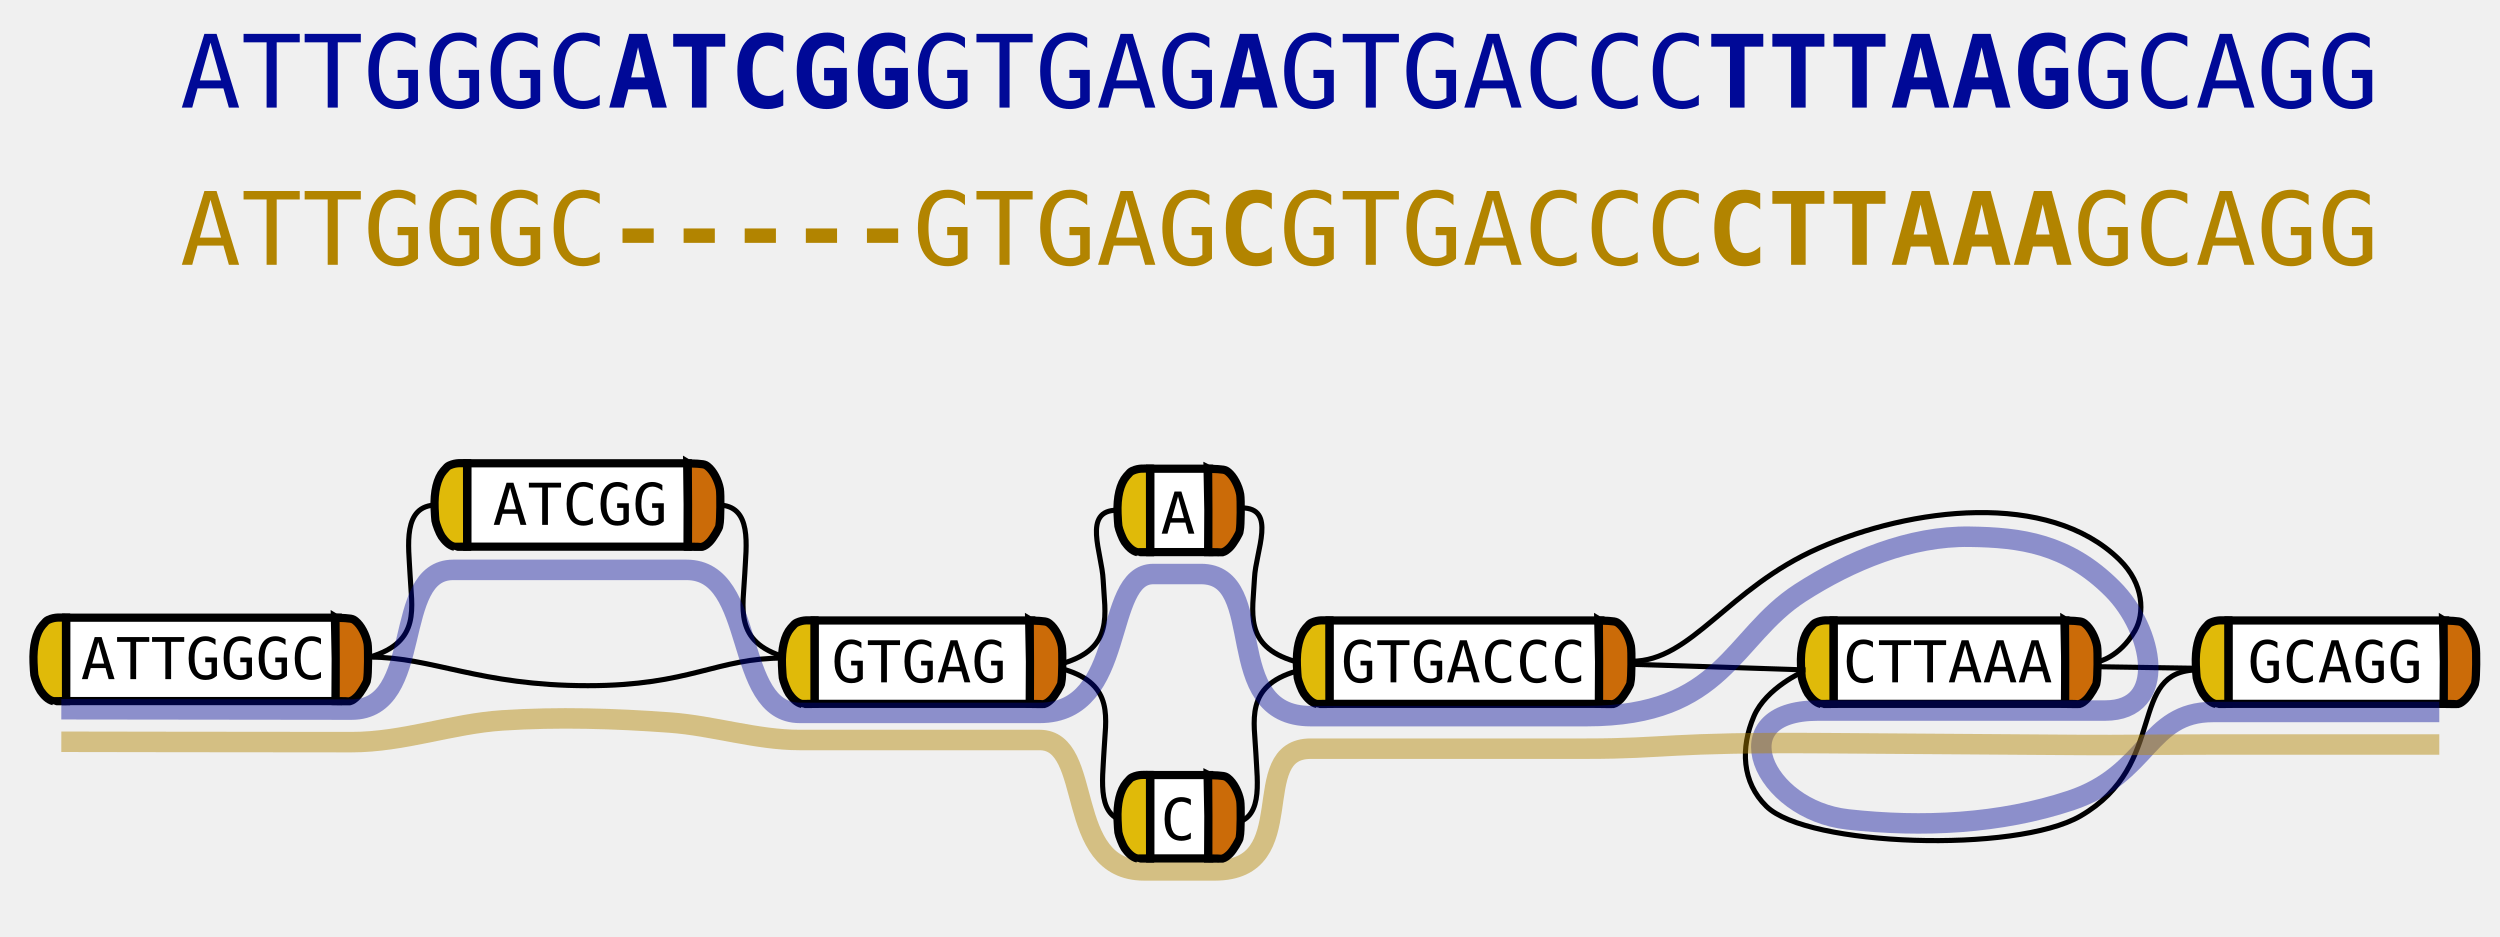
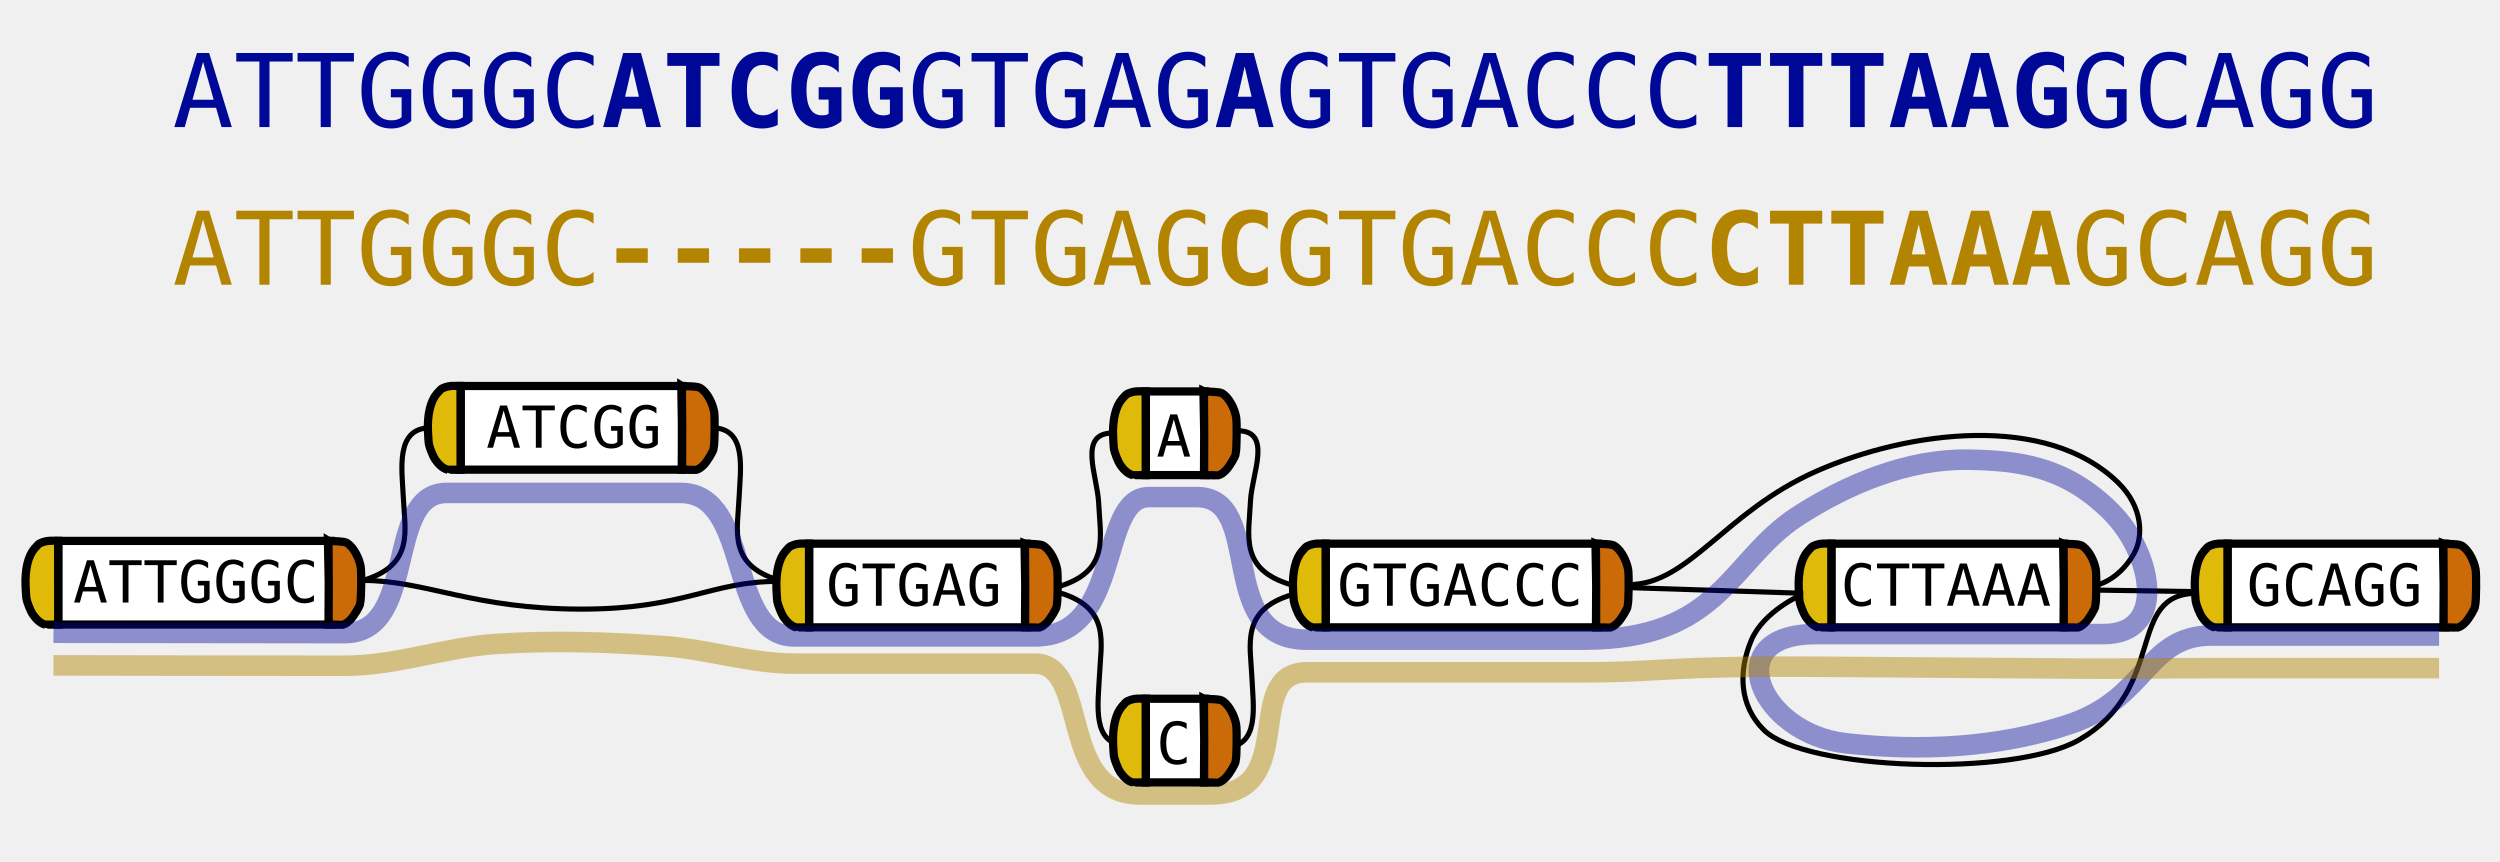
- <svg xmlns="http://www.w3.org/2000/svg" width="244.07mm" height="91.473mm" viewBox="0 0 244.07 91.473" version="1.1" id="svg1">
+ <svg xmlns="http://www.w3.org/2000/svg" width="243.287mm" height="83.806mm" viewBox="0 0 243.287 83.806" version="1.1" id="svg1">
  <defs id="defs1" />
-   <g id="layer1" transform="translate(-17.20213,-71.16942)">
-     <rect style="font-variation-settings:normal;fill:#ffffff;fill-opacity:1;fill-rule:evenodd;stroke:#000000;stroke-width:0.801;stroke-linecap:butt;stroke-linejoin:miter;stroke-miterlimit:4;stroke-dasharray:none;stroke-dashoffset:0;stroke-opacity:1;stop-color:#000000" id="rect1161" width="21.153" height="8.14" x="234.765" y="131.745" ry="0" />
-     <path style="fill:#e0ba09;fill-opacity:1;stroke:#000000;stroke-width:0.801;stroke-dasharray:none;stroke-opacity:1" d="m 233.515,139.897 c -0.511,-0.114 -0.93,-0.563 -1.247,-1.016 -0.206,-0.304 -0.548,-1.172 -0.61,-1.545 -0.02,-0.124 -0.056,-0.662 -0.079,-1.195 -0.07,-1.614 0.245,-2.937 0.871,-3.656 0.312,-0.359 0.392,-0.448 0.572,-0.529 0.672,-0.306 1.202,-0.212 1.724,-0.213 -0.004,0.15 0.007,8.143 0.007,8.143 -0.758,-0.009 -1.218,0.028 -1.237,0.012 z" id="path1163" />
-     <path style="fill:#cb6b08;fill-opacity:1;stroke:#000000;stroke-width:0.801;stroke-dasharray:none;stroke-opacity:1" d="m 255.77,131.748 c 1.597,0.047 1.671,0.095 1.949,0.313 0.53,0.417 1.029,1.346 1.179,2.197 0.086,0.489 0.058,3.115 -0.038,3.46 -0.008,0.029 -0.013,0.078 -0.012,0.109 0.012,0.211 -0.633,1.281 -0.97,1.607 -0.265,0.251 -0.431,0.394 -0.74,0.476 -0.047,0.012 -0.506,-0.019 -1.355,-0.024 0.016,-0.329 0.004,-7.939 -0.015,-8.139 z" id="path1165" />
-     <rect style="font-variation-settings:normal;fill:#ffffff;fill-opacity:1;fill-rule:evenodd;stroke:#000000;stroke-width:0.801;stroke-linecap:butt;stroke-linejoin:miter;stroke-miterlimit:4;stroke-dasharray:none;stroke-dashoffset:0;stroke-opacity:1;stop-color:#000000" id="rect1084" width="22.633" height="8.14" x="196.215" y="131.745" ry="0" />
-     <path style="fill:#e0ba09;fill-opacity:1;stroke:#000000;stroke-width:0.801;stroke-dasharray:none;stroke-opacity:1" d="m 194.965,139.897 c -0.511,-0.114 -0.93,-0.563 -1.247,-1.016 -0.206,-0.304 -0.548,-1.172 -0.61,-1.545 -0.02,-0.124 -0.056,-0.662 -0.079,-1.195 -0.07,-1.614 0.245,-2.937 0.871,-3.656 0.312,-0.359 0.392,-0.448 0.572,-0.529 0.672,-0.306 1.202,-0.212 1.724,-0.213 -0.004,0.15 0.007,8.143 0.007,8.143 -0.758,-0.009 -1.218,0.028 -1.237,0.012 z" id="path1086" />
-     <path style="fill:#cb6b08;fill-opacity:1;stroke:#000000;stroke-width:0.801;stroke-dasharray:none;stroke-opacity:1" d="m 218.807,131.748 c 1.597,0.047 1.671,0.095 1.949,0.313 0.53,0.417 1.029,1.346 1.179,2.197 0.086,0.489 0.058,3.115 -0.038,3.46 -0.008,0.029 -0.013,0.078 -0.012,0.109 0.012,0.211 -0.633,1.281 -0.97,1.607 -0.265,0.251 -0.431,0.394 -0.74,0.476 -0.047,0.012 -0.506,-0.019 -1.355,-0.024 0.016,-0.329 0.004,-7.939 -0.015,-8.139 z" id="path1088" />
-     <rect style="font-variation-settings:normal;fill:#ffffff;fill-opacity:1;fill-rule:evenodd;stroke:#000000;stroke-width:0.801;stroke-linecap:butt;stroke-linejoin:miter;stroke-miterlimit:4;stroke-dasharray:none;stroke-dashoffset:0;stroke-opacity:1;stop-color:#000000" id="rect950" width="26.44" height="8.14" x="147.002" y="131.745" ry="0" />
-     <path style="fill:#e0ba09;fill-opacity:1;stroke:#000000;stroke-width:0.801;stroke-dasharray:none;stroke-opacity:1" d="m 145.752,139.897 c -0.511,-0.114 -0.93,-0.563 -1.247,-1.016 -0.206,-0.304 -0.548,-1.172 -0.61,-1.545 -0.02,-0.124 -0.056,-0.662 -0.079,-1.195 -0.07,-1.614 0.245,-2.937 0.871,-3.656 0.312,-0.359 0.392,-0.448 0.572,-0.529 0.672,-0.306 1.202,-0.212 1.724,-0.213 -0.004,0.15 0.007,8.143 0.007,8.143 -0.758,-0.009 -1.218,0.028 -1.237,0.012 z" id="path952" />
-     <path style="fill:#cb6b08;fill-opacity:1;stroke:#000000;stroke-width:0.801;stroke-dasharray:none;stroke-opacity:1" d="m 173.299,131.748 c 1.597,0.047 1.671,0.095 1.949,0.313 0.53,0.417 1.029,1.346 1.179,2.197 0.086,0.489 0.058,3.115 -0.038,3.46 -0.008,0.029 -0.013,0.078 -0.012,0.109 0.012,0.211 -0.633,1.281 -0.97,1.607 -0.265,0.251 -0.431,0.394 -0.74,0.476 -0.047,0.012 -0.506,-0.019 -1.355,-0.024 0.016,-0.329 0.004,-7.939 -0.015,-8.139 z" id="path954" />
-     <rect style="font-variation-settings:normal;fill:#ffffff;fill-opacity:1;fill-rule:evenodd;stroke:#000000;stroke-width:0.801;stroke-linecap:butt;stroke-linejoin:miter;stroke-miterlimit:4;stroke-dasharray:none;stroke-dashoffset:0;stroke-opacity:1;stop-color:#000000" id="rect699" width="5.756" height="8.14" x="129.494" y="116.929" ry="0" />
-     <path style="fill:#e0ba09;fill-opacity:1;stroke:#000000;stroke-width:0.801;stroke-dasharray:none;stroke-opacity:1" d="m 128.244,125.081 c -0.511,-0.114 -0.93,-0.563 -1.247,-1.016 -0.206,-0.304 -0.548,-1.172 -0.61,-1.545 -0.02,-0.124 -0.056,-0.662 -0.079,-1.195 -0.07,-1.614 0.245,-2.937 0.871,-3.656 0.312,-0.359 0.392,-0.448 0.572,-0.529 0.672,-0.306 1.202,-0.212 1.724,-0.213 -0.004,0.15 0.007,8.143 0.007,8.143 -0.758,-0.009 -1.218,0.028 -1.237,0.012 z" id="path701" />
-     <path style="fill:#cb6b08;fill-opacity:1;stroke:#000000;stroke-width:0.801;stroke-dasharray:none;stroke-opacity:1" d="m 135.153,116.931 c 1.597,0.047 1.671,0.095 1.949,0.313 0.53,0.417 1.029,1.346 1.179,2.197 0.086,0.489 0.058,3.115 -0.038,3.46 -0.008,0.029 -0.013,0.078 -0.012,0.109 0.012,0.211 -0.633,1.281 -0.97,1.607 -0.265,0.251 -0.431,0.394 -0.74,0.476 -0.047,0.012 -0.506,-0.019 -1.355,-0.024 0.016,-0.329 0.004,-7.939 -0.015,-8.139 z" id="path703" />
-     <rect style="font-variation-settings:normal;fill:#ffffff;fill-opacity:1;fill-rule:evenodd;stroke:#000000;stroke-width:0.801;stroke-linecap:butt;stroke-linejoin:miter;stroke-miterlimit:4;stroke-dasharray:none;stroke-dashoffset:0;stroke-opacity:1;stop-color:#000000" id="rect626" width="21.153" height="8.14" x="96.731" y="131.745" ry="0" />
-     <path style="fill:#e0ba09;fill-opacity:1;stroke:#000000;stroke-width:0.801;stroke-dasharray:none;stroke-opacity:1" d="m 95.481,139.897 c -0.511,-0.114 -0.93,-0.563 -1.247,-1.016 -0.206,-0.304 -0.548,-1.172 -0.61,-1.545 -0.02,-0.124 -0.056,-0.662 -0.079,-1.195 -0.07,-1.614 0.245,-2.937 0.871,-3.656 0.312,-0.359 0.392,-0.448 0.572,-0.529 0.672,-0.306 1.202,-0.212 1.724,-0.213 -0.004,0.15 0.007,8.143 0.007,8.143 -0.758,-0.009 -1.218,0.028 -1.237,0.012 z" id="path628" />
-     <path style="fill:#cb6b08;fill-opacity:1;stroke:#000000;stroke-width:0.801;stroke-dasharray:none;stroke-opacity:1" d="m 117.736,131.748 c 1.597,0.047 1.671,0.095 1.949,0.313 0.53,0.417 1.029,1.346 1.179,2.197 0.086,0.489 0.058,3.115 -0.038,3.46 -0.008,0.029 -0.013,0.078 -0.012,0.109 0.012,0.211 -0.633,1.281 -0.97,1.607 -0.265,0.251 -0.431,0.394 -0.74,0.476 -0.047,0.012 -0.506,-0.019 -1.355,-0.024 0.016,-0.329 0.004,-7.939 -0.015,-8.139 z" id="path630" />
-     <rect style="font-variation-settings:normal;fill:#ffffff;fill-opacity:1;fill-rule:evenodd;stroke:#000000;stroke-width:0.801;stroke-linecap:butt;stroke-linejoin:miter;stroke-miterlimit:4;stroke-dasharray:none;stroke-dashoffset:0;stroke-opacity:1;stop-color:#000000" id="rect446" width="21.524" height="8.14" x="62.819" y="116.399" ry="0" />
-     <path style="fill:#e0ba09;fill-opacity:1;stroke:#000000;stroke-width:0.801;stroke-dasharray:none;stroke-opacity:1" d="m 61.569,124.551 c -0.511,-0.114 -0.93,-0.563 -1.247,-1.016 -0.206,-0.304 -0.548,-1.172 -0.61,-1.545 -0.02,-0.124 -0.056,-0.662 -0.079,-1.195 -0.07,-1.614 0.245,-2.937 0.871,-3.656 0.312,-0.359 0.392,-0.448 0.572,-0.529 0.672,-0.306 1.202,-0.212 1.724,-0.213 -0.004,0.15 0.006,8.143 0.006,8.143 -0.758,-0.009 -1.218,0.028 -1.237,0.012 z" id="path448" />
-     <path style="fill:#cb6b08;fill-opacity:1;stroke:#000000;stroke-width:0.801;stroke-dasharray:none;stroke-opacity:1" d="m 84.353,116.402 c 1.597,0.047 1.671,0.095 1.949,0.313 0.53,0.417 1.029,1.346 1.179,2.197 0.086,0.489 0.058,3.115 -0.038,3.46 -0.008,0.029 -0.013,0.078 -0.012,0.109 0.012,0.211 -0.633,1.281 -0.97,1.607 -0.265,0.251 -0.431,0.394 -0.74,0.476 -0.047,0.012 -0.506,-0.019 -1.355,-0.024 0.016,-0.329 0.004,-7.939 -0.015,-8.139 z" id="path450" />
+   <g id="layer1" transform="translate(-17.33934,-86.33935)">
+     <rect style="font-variation-settings:normal;fill:#ffffff;fill-opacity:1;fill-rule:evenodd;stroke:#000000;stroke-width:0.801;stroke-linecap:butt;stroke-linejoin:miter;stroke-miterlimit:4;stroke-dasharray:none;stroke-dashoffset:0;stroke-opacity:1;stop-color:#000000" id="rect1161" width="21.153" height="8.14" x="234.119" y="139.248" ry="0" />
+     <path style="fill:#e0ba09;fill-opacity:1;stroke:#000000;stroke-width:0.801;stroke-dasharray:none;stroke-opacity:1" d="m 232.869,147.401 c -0.511,-0.114 -0.93,-0.563 -1.247,-1.016 -0.206,-0.304 -0.548,-1.172 -0.61,-1.545 -0.02,-0.124 -0.056,-0.662 -0.079,-1.195 -0.07,-1.614 0.245,-2.937 0.871,-3.656 0.312,-0.359 0.392,-0.448 0.572,-0.529 0.672,-0.306 1.202,-0.212 1.724,-0.213 -0.004,0.15 0.007,8.143 0.007,8.143 -0.758,-0.009 -1.218,0.028 -1.237,0.012 z" id="path1163" />
+     <path style="fill:#cb6b08;fill-opacity:1;stroke:#000000;stroke-width:0.801;stroke-dasharray:none;stroke-opacity:1" d="m 255.124,139.251 c 1.597,0.047 1.671,0.095 1.949,0.313 0.53,0.417 1.029,1.346 1.179,2.197 0.086,0.489 0.058,3.115 -0.038,3.46 -0.008,0.029 -0.013,0.078 -0.012,0.109 0.012,0.211 -0.633,1.281 -0.97,1.607 -0.265,0.251 -0.431,0.394 -0.74,0.476 -0.047,0.012 -0.506,-0.019 -1.355,-0.024 0.016,-0.329 0.004,-7.939 -0.015,-8.139 z" id="path1165" />
+     <rect style="font-variation-settings:normal;fill:#ffffff;fill-opacity:1;fill-rule:evenodd;stroke:#000000;stroke-width:0.801;stroke-linecap:butt;stroke-linejoin:miter;stroke-miterlimit:4;stroke-dasharray:none;stroke-dashoffset:0;stroke-opacity:1;stop-color:#000000" id="rect1084" width="22.633" height="8.14" x="195.569" y="139.248" ry="0" />
+     <path style="fill:#e0ba09;fill-opacity:1;stroke:#000000;stroke-width:0.801;stroke-dasharray:none;stroke-opacity:1" d="m 194.319,147.401 c -0.511,-0.114 -0.93,-0.563 -1.247,-1.016 -0.206,-0.304 -0.548,-1.172 -0.61,-1.545 -0.02,-0.124 -0.056,-0.662 -0.079,-1.195 -0.07,-1.614 0.245,-2.937 0.871,-3.656 0.312,-0.359 0.392,-0.448 0.572,-0.529 0.672,-0.306 1.202,-0.212 1.724,-0.213 -0.004,0.15 0.007,8.143 0.007,8.143 -0.758,-0.009 -1.218,0.028 -1.237,0.012 z" id="path1086" />
+     <path style="fill:#cb6b08;fill-opacity:1;stroke:#000000;stroke-width:0.801;stroke-dasharray:none;stroke-opacity:1" d="m 218.161,139.251 c 1.597,0.047 1.671,0.095 1.949,0.313 0.53,0.417 1.029,1.346 1.179,2.197 0.086,0.489 0.058,3.115 -0.038,3.46 -0.008,0.029 -0.013,0.078 -0.012,0.109 0.012,0.211 -0.633,1.281 -0.97,1.607 -0.265,0.251 -0.431,0.394 -0.74,0.476 -0.047,0.012 -0.506,-0.019 -1.355,-0.024 0.016,-0.329 0.004,-7.939 -0.015,-8.139 z" id="path1088" />
+     <rect style="font-variation-settings:normal;fill:#ffffff;fill-opacity:1;fill-rule:evenodd;stroke:#000000;stroke-width:0.801;stroke-linecap:butt;stroke-linejoin:miter;stroke-miterlimit:4;stroke-dasharray:none;stroke-dashoffset:0;stroke-opacity:1;stop-color:#000000" id="rect950" width="26.44" height="8.14" x="146.356" y="139.248" ry="0" />
+     <path style="fill:#e0ba09;fill-opacity:1;stroke:#000000;stroke-width:0.801;stroke-dasharray:none;stroke-opacity:1" d="m 145.106,147.401 c -0.511,-0.114 -0.93,-0.563 -1.247,-1.016 -0.206,-0.304 -0.548,-1.172 -0.61,-1.545 -0.02,-0.124 -0.056,-0.662 -0.079,-1.195 -0.07,-1.614 0.245,-2.937 0.871,-3.656 0.312,-0.359 0.392,-0.448 0.572,-0.529 0.672,-0.306 1.202,-0.212 1.724,-0.213 -0.004,0.15 0.007,8.143 0.007,8.143 -0.758,-0.009 -1.218,0.028 -1.237,0.012 z" id="path952" />
+     <path style="fill:#cb6b08;fill-opacity:1;stroke:#000000;stroke-width:0.801;stroke-dasharray:none;stroke-opacity:1" d="m 172.653,139.251 c 1.597,0.047 1.671,0.095 1.949,0.313 0.53,0.417 1.029,1.346 1.179,2.197 0.086,0.489 0.058,3.115 -0.038,3.46 -0.008,0.029 -0.013,0.078 -0.012,0.109 0.012,0.211 -0.633,1.281 -0.97,1.607 -0.265,0.251 -0.431,0.394 -0.74,0.476 -0.047,0.012 -0.506,-0.019 -1.355,-0.024 0.016,-0.329 0.004,-7.939 -0.015,-8.139 z" id="path954" />
+     <rect style="font-variation-settings:normal;fill:#ffffff;fill-opacity:1;fill-rule:evenodd;stroke:#000000;stroke-width:0.801;stroke-linecap:butt;stroke-linejoin:miter;stroke-miterlimit:4;stroke-dasharray:none;stroke-dashoffset:0;stroke-opacity:1;stop-color:#000000" id="rect699" width="5.756" height="8.14" x="128.848" y="124.432" ry="0" />
+     <path style="fill:#e0ba09;fill-opacity:1;stroke:#000000;stroke-width:0.801;stroke-dasharray:none;stroke-opacity:1" d="m 127.598,132.584 c -0.511,-0.114 -0.93,-0.563 -1.247,-1.016 -0.206,-0.304 -0.548,-1.172 -0.61,-1.545 -0.02,-0.124 -0.056,-0.662 -0.079,-1.195 -0.07,-1.614 0.245,-2.937 0.871,-3.656 0.312,-0.359 0.392,-0.448 0.572,-0.529 0.672,-0.306 1.202,-0.212 1.724,-0.213 -0.004,0.15 0.007,8.143 0.007,8.143 -0.758,-0.009 -1.218,0.028 -1.237,0.012 z" id="path701" />
+     <path style="fill:#cb6b08;fill-opacity:1;stroke:#000000;stroke-width:0.801;stroke-dasharray:none;stroke-opacity:1" d="m 134.507,124.435 c 1.597,0.047 1.671,0.095 1.949,0.313 0.53,0.417 1.029,1.346 1.179,2.197 0.086,0.489 0.058,3.115 -0.038,3.46 -0.008,0.029 -0.013,0.078 -0.012,0.109 0.012,0.211 -0.633,1.281 -0.97,1.607 -0.265,0.251 -0.431,0.394 -0.74,0.476 -0.047,0.012 -0.506,-0.019 -1.355,-0.024 0.016,-0.329 0.004,-7.939 -0.015,-8.139 z" id="path703" />
+     <rect style="font-variation-settings:normal;fill:#ffffff;fill-opacity:1;fill-rule:evenodd;stroke:#000000;stroke-width:0.801;stroke-linecap:butt;stroke-linejoin:miter;stroke-miterlimit:4;stroke-dasharray:none;stroke-dashoffset:0;stroke-opacity:1;stop-color:#000000" id="rect626" width="21.153" height="8.14" x="96.085" y="139.248" ry="0" />
+     <path style="fill:#e0ba09;fill-opacity:1;stroke:#000000;stroke-width:0.801;stroke-dasharray:none;stroke-opacity:1" d="m 94.835,147.401 c -0.511,-0.114 -0.93,-0.563 -1.247,-1.016 -0.206,-0.304 -0.548,-1.172 -0.61,-1.545 -0.02,-0.124 -0.056,-0.662 -0.079,-1.195 -0.07,-1.614 0.245,-2.937 0.871,-3.656 0.312,-0.359 0.392,-0.448 0.572,-0.529 0.672,-0.306 1.202,-0.212 1.724,-0.213 -0.004,0.15 0.007,8.143 0.007,8.143 -0.758,-0.009 -1.218,0.028 -1.237,0.012 z" id="path628" />
+     <path style="fill:#cb6b08;fill-opacity:1;stroke:#000000;stroke-width:0.801;stroke-dasharray:none;stroke-opacity:1" d="m 117.09,139.251 c 1.597,0.047 1.671,0.095 1.949,0.313 0.53,0.417 1.029,1.346 1.179,2.197 0.086,0.489 0.058,3.115 -0.038,3.46 -0.008,0.029 -0.013,0.078 -0.012,0.109 0.012,0.211 -0.633,1.281 -0.97,1.607 -0.265,0.251 -0.431,0.394 -0.74,0.476 -0.047,0.012 -0.506,-0.019 -1.355,-0.024 0.016,-0.329 0.004,-7.939 -0.015,-8.139 z" id="path630" />
+     <rect style="font-variation-settings:normal;fill:#ffffff;fill-opacity:1;fill-rule:evenodd;stroke:#000000;stroke-width:0.801;stroke-linecap:butt;stroke-linejoin:miter;stroke-miterlimit:4;stroke-dasharray:none;stroke-dashoffset:0;stroke-opacity:1;stop-color:#000000" id="rect446" width="21.524" height="8.14" x="62.173" y="123.903" ry="0" />
+     <path style="fill:#e0ba09;fill-opacity:1;stroke:#000000;stroke-width:0.801;stroke-dasharray:none;stroke-opacity:1" d="m 60.923,132.055 c -0.511,-0.114 -0.93,-0.563 -1.247,-1.016 -0.206,-0.304 -0.548,-1.172 -0.61,-1.545 -0.02,-0.124 -0.056,-0.662 -0.079,-1.195 -0.07,-1.614 0.245,-2.937 0.871,-3.656 0.312,-0.359 0.392,-0.448 0.572,-0.529 0.672,-0.306 1.202,-0.212 1.724,-0.213 -0.004,0.15 0.006,8.143 0.006,8.143 -0.758,-0.009 -1.218,0.028 -1.237,0.012 z" id="path448" />
+     <path style="fill:#cb6b08;fill-opacity:1;stroke:#000000;stroke-width:0.801;stroke-dasharray:none;stroke-opacity:1" d="m 83.707,123.905 c 1.597,0.047 1.671,0.095 1.949,0.313 0.53,0.417 1.029,1.346 1.179,2.197 0.086,0.489 0.058,3.115 -0.038,3.46 -0.008,0.029 -0.013,0.078 -0.012,0.109 0.012,0.211 -0.633,1.281 -0.97,1.607 -0.265,0.251 -0.431,0.394 -0.74,0.476 -0.047,0.012 -0.506,-0.019 -1.355,-0.024 0.016,-0.329 0.004,-7.939 -0.015,-8.139 z" id="path450" />
    <text xml:space="preserve" style="font-size:5.644px;line-height:0.4;font-family:Arial;-inkscape-font-specification:Arial;text-decoration-color:#000000;letter-spacing:0.019px;fill:none;fill-rule:evenodd;stroke:#000000;stroke-width:2.449;stroke-opacity:1" x="102.961" y="47.816" id="text1">
      <tspan id="tspan1" style="stroke:#000000;stroke-width:2.449;stroke-opacity:1" x="102.961" y="47.816" />
    </text>
-     <text xml:space="preserve" style="font-size:9.878px;line-height:0.4;font-family:Arial;-inkscape-font-specification:Arial;text-decoration-color:#000000;letter-spacing:0.019px;fill:#000997;fill-opacity:1;fill-rule:evenodd;stroke:none;stroke-width:0.3;stroke-dasharray:none;stroke-opacity:1" x="34.78" y="81.676" id="text2">
-       <tspan id="tspan2" style="font-style:normal;font-variant:normal;font-weight:normal;font-stretch:normal;font-size:9.878px;font-family:'DejaVu Sans Mono';-inkscape-font-specification:'DejaVu Sans Mono';fill:#000997;fill-opacity:1;stroke:none;stroke-width:0.3;stroke-dasharray:none" x="34.78" y="81.676">ATTGGGC<tspan style="font-weight:bold;font-size:9.878px;fill:#000997;fill-opacity:1" id="tspan9">ATCGG</tspan>GTGAG<tspan style="font-weight:bold;font-size:9.878px;fill:#000997;fill-opacity:1" id="tspan7">A</tspan>GTGACCC<tspan style="font-weight:bold;font-size:9.878px;fill:#000997;fill-opacity:1" id="tspan11">TTTAAG</tspan>GCAGG</tspan>
+     <text xml:space="preserve" style="font-size:9.878px;line-height:0.4;font-family:Arial;-inkscape-font-specification:Arial;text-decoration-color:#000000;letter-spacing:0.019px;fill:#000997;fill-opacity:1;fill-rule:evenodd;stroke:none;stroke-width:0.3;stroke-dasharray:none;stroke-opacity:1" x="34.133" y="98.704" id="text2">
+       <tspan id="tspan2" style="font-style:normal;font-variant:normal;font-weight:normal;font-stretch:normal;font-size:9.878px;font-family:'DejaVu Sans Mono';-inkscape-font-specification:'DejaVu Sans Mono';fill:#000997;fill-opacity:1;stroke:none;stroke-width:0.3;stroke-dasharray:none" x="34.133" y="98.704">ATTGGGC<tspan style="font-weight:bold;font-size:9.878px;fill:#000997;fill-opacity:1" id="tspan9">ATCGG</tspan>GTGAG<tspan style="font-weight:bold;font-size:9.878px;fill:#000997;fill-opacity:1" id="tspan7">A</tspan>GTGACCC<tspan style="font-weight:bold;font-size:9.878px;fill:#000997;fill-opacity:1" id="tspan11">TTTAAG</tspan>GCAGG</tspan>
    </text>
-     <text xml:space="preserve" style="font-size:9.878px;line-height:0.4;font-family:Arial;-inkscape-font-specification:Arial;text-decoration-color:#000000;letter-spacing:0.019px;fill:#b28400;fill-opacity:1;fill-rule:evenodd;stroke:none;stroke-width:0.3;stroke-dasharray:none;stroke-opacity:1" x="34.78" y="97.021" id="text5">
-       <tspan id="tspan5" style="font-style:normal;font-variant:normal;font-weight:normal;font-stretch:normal;font-size:9.878px;font-family:'DejaVu Sans Mono';-inkscape-font-specification:'DejaVu Sans Mono';fill:#b28400;fill-opacity:1;stroke:none;stroke-width:0.3;stroke-dasharray:none" x="34.78" y="97.021">ATTGGGC<tspan style="font-weight:bold;font-size:9.878px;fill:#b28400;fill-opacity:1" id="tspan8">-----</tspan>GTGAG<tspan style="font-weight:bold;font-size:9.878px;fill:#b28400;fill-opacity:1" id="tspan6">C</tspan>GTGACCC<tspan style="font-weight:bold;font-size:9.878px;fill:#b28400;fill-opacity:1" id="tspan10">CTTAAA</tspan>GCAGG</tspan>
+     <text xml:space="preserve" style="font-size:9.878px;line-height:0.4;font-family:Arial;-inkscape-font-specification:Arial;text-decoration-color:#000000;letter-spacing:0.019px;fill:#b28400;fill-opacity:1;fill-rule:evenodd;stroke:none;stroke-width:0.3;stroke-dasharray:none;stroke-opacity:1" x="34.133" y="114.05" id="text5">
+       <tspan id="tspan5" style="font-style:normal;font-variant:normal;font-weight:normal;font-stretch:normal;font-size:9.878px;font-family:'DejaVu Sans Mono';-inkscape-font-specification:'DejaVu Sans Mono';fill:#b28400;fill-opacity:1;stroke:none;stroke-width:0.3;stroke-dasharray:none" x="34.133" y="114.05">ATTGGGC<tspan style="font-weight:bold;font-size:9.878px;fill:#b28400;fill-opacity:1" id="tspan8">-----</tspan>GTGAG<tspan style="font-weight:bold;font-size:9.878px;fill:#b28400;fill-opacity:1" id="tspan6">C</tspan>GTGACCC<tspan style="font-weight:bold;font-size:9.878px;fill:#b28400;fill-opacity:1" id="tspan10">CTTAAA</tspan>GCAGG</tspan>
    </text>
-     <text xml:space="preserve" style="font-style:normal;font-variant:normal;font-weight:normal;font-stretch:normal;font-size:5.644px;line-height:0.4;font-family:'DejaVu Sans Mono';-inkscape-font-specification:'DejaVu Sans Mono';text-decoration-color:#000000;letter-spacing:0.019px;fill:#000000;fill-opacity:1;fill-rule:evenodd;stroke:none;stroke-width:0.3;stroke-dasharray:none;stroke-opacity:1" x="65.296" y="122.409" id="text13">
-       <tspan id="tspan13" style="stroke-width:0.3" x="65.296" y="122.409">ATCGG</tspan>
+     <text xml:space="preserve" style="font-style:normal;font-variant:normal;font-weight:normal;font-stretch:normal;font-size:5.644px;line-height:0.4;font-family:'DejaVu Sans Mono';-inkscape-font-specification:'DejaVu Sans Mono';text-decoration-color:#000000;letter-spacing:0.019px;fill:#000000;fill-opacity:1;fill-rule:evenodd;stroke:none;stroke-width:0.3;stroke-dasharray:none;stroke-opacity:1" x="64.65" y="129.912" id="text13">
+       <tspan id="tspan13" style="stroke-width:0.3" x="64.65" y="129.912">ATCGG</tspan>
    </text>
-     <text xml:space="preserve" style="font-style:normal;font-variant:normal;font-weight:normal;font-stretch:normal;font-size:5.644px;line-height:0.4;font-family:'DejaVu Sans Mono';-inkscape-font-specification:'DejaVu Sans Mono';text-decoration-color:#000000;letter-spacing:0.019px;fill:#000000;fill-opacity:1;fill-rule:evenodd;stroke:none;stroke-width:0.3;stroke-dasharray:none;stroke-opacity:1" x="98.389" y="137.785" id="text14">
-       <tspan id="tspan14" style="stroke-width:0.3" x="98.389" y="137.785">GTGAG</tspan>
+     <text xml:space="preserve" style="font-style:normal;font-variant:normal;font-weight:normal;font-stretch:normal;font-size:5.644px;line-height:0.4;font-family:'DejaVu Sans Mono';-inkscape-font-specification:'DejaVu Sans Mono';text-decoration-color:#000000;letter-spacing:0.019px;fill:#000000;fill-opacity:1;fill-rule:evenodd;stroke:none;stroke-width:0.3;stroke-dasharray:none;stroke-opacity:1" x="97.743" y="145.288" id="text14">
+       <tspan id="tspan14" style="stroke-width:0.3" x="97.743" y="145.288">GTGAG</tspan>
    </text>
-     <text xml:space="preserve" style="font-style:normal;font-variant:normal;font-weight:normal;font-stretch:normal;font-size:5.644px;line-height:0.4;font-family:'DejaVu Sans Mono';-inkscape-font-specification:'DejaVu Sans Mono';text-decoration-color:#000000;letter-spacing:0.019px;fill:#000000;fill-opacity:1;fill-rule:evenodd;stroke:none;stroke-width:0.3;stroke-dasharray:none;stroke-opacity:1" x="130.508" y="123.27" id="text15">
-       <tspan id="tspan15" style="stroke-width:0.3" x="130.508" y="123.27">A</tspan>
+     <text xml:space="preserve" style="font-style:normal;font-variant:normal;font-weight:normal;font-stretch:normal;font-size:5.644px;line-height:0.4;font-family:'DejaVu Sans Mono';-inkscape-font-specification:'DejaVu Sans Mono';text-decoration-color:#000000;letter-spacing:0.019px;fill:#000000;fill-opacity:1;fill-rule:evenodd;stroke:none;stroke-width:0.3;stroke-dasharray:none;stroke-opacity:1" x="129.862" y="130.774" id="text15">
+       <tspan id="tspan15" style="stroke-width:0.3" x="129.862" y="130.774">A</tspan>
    </text>
-     <text xml:space="preserve" style="font-style:normal;font-variant:normal;font-weight:normal;font-stretch:normal;font-size:5.644px;line-height:0.4;font-family:'DejaVu Sans Mono';-inkscape-font-specification:'DejaVu Sans Mono';text-decoration-color:#000000;letter-spacing:0.019px;fill:#000000;fill-opacity:1;fill-rule:evenodd;stroke:none;stroke-width:0.3;stroke-dasharray:none;stroke-opacity:1" x="148.123" y="137.785" id="text17">
-       <tspan id="tspan17" style="stroke-width:0.3" x="148.123" y="137.785">GTGACCC</tspan>
+     <text xml:space="preserve" style="font-style:normal;font-variant:normal;font-weight:normal;font-stretch:normal;font-size:5.644px;line-height:0.4;font-family:'DejaVu Sans Mono';-inkscape-font-specification:'DejaVu Sans Mono';text-decoration-color:#000000;letter-spacing:0.019px;fill:#000000;fill-opacity:1;fill-rule:evenodd;stroke:none;stroke-width:0.3;stroke-dasharray:none;stroke-opacity:1" x="147.477" y="145.288" id="text17">
+       <tspan id="tspan17" style="stroke-width:0.3" x="147.477" y="145.288">GTGACCC</tspan>
    </text>
-     <text xml:space="preserve" style="font-style:normal;font-variant:normal;font-weight:normal;font-stretch:normal;font-size:5.644px;line-height:0.4;font-family:'DejaVu Sans Mono';-inkscape-font-specification:'DejaVu Sans Mono';text-decoration-color:#000000;letter-spacing:0.019px;fill:#000000;fill-opacity:1;fill-rule:evenodd;stroke:none;stroke-width:0.3;stroke-dasharray:none;stroke-opacity:1" x="197.102" y="137.785" id="text18">
-       <tspan id="tspan18" style="stroke-width:0.3" x="197.102" y="137.785">CTTAAA</tspan>
+     <text xml:space="preserve" style="font-style:normal;font-variant:normal;font-weight:normal;font-stretch:normal;font-size:5.644px;line-height:0.4;font-family:'DejaVu Sans Mono';-inkscape-font-specification:'DejaVu Sans Mono';text-decoration-color:#000000;letter-spacing:0.019px;fill:#000000;fill-opacity:1;fill-rule:evenodd;stroke:none;stroke-width:0.3;stroke-dasharray:none;stroke-opacity:1" x="196.456" y="145.288" id="text18">
+       <tspan id="tspan18" style="stroke-width:0.3" x="196.456" y="145.288">CTTAAA</tspan>
    </text>
-     <text xml:space="preserve" style="font-style:normal;font-variant:normal;font-weight:normal;font-stretch:normal;font-size:5.644px;line-height:0.4;font-family:'DejaVu Sans Mono';-inkscape-font-specification:'DejaVu Sans Mono';text-decoration-color:#000000;letter-spacing:0.019px;fill:#000000;fill-opacity:1;fill-rule:evenodd;stroke:none;stroke-width:0.3;stroke-dasharray:none;stroke-opacity:1" x="236.635" y="137.785" id="text19">
-       <tspan id="tspan19" style="stroke-width:0.3" x="236.635" y="137.785">GCAGG</tspan>
+     <text xml:space="preserve" style="font-style:normal;font-variant:normal;font-weight:normal;font-stretch:normal;font-size:5.644px;line-height:0.4;font-family:'DejaVu Sans Mono';-inkscape-font-specification:'DejaVu Sans Mono';text-decoration-color:#000000;letter-spacing:0.019px;fill:#000000;fill-opacity:1;fill-rule:evenodd;stroke:none;stroke-width:0.3;stroke-dasharray:none;stroke-opacity:1" x="235.989" y="145.288" id="text19">
+       <tspan id="tspan19" style="stroke-width:0.3" x="235.989" y="145.288">GCAGG</tspan>
    </text>
-     <path style="fill:none;fill-opacity:1;fill-rule:evenodd;stroke:#000000;stroke-width:0.5;stroke-dasharray:none;stroke-opacity:1" d="m 53.298,135.32 c 6.16,0 10.675,2.791 21.294,2.791 10.058,0 12.537,-2.725 19.206,-2.699" id="path33" />
-     <path style="fill:none;fill-opacity:1;fill-rule:evenodd;stroke:#000000;stroke-width:0.5;stroke-dasharray:none;stroke-opacity:1" d="m 53.298,135.32 c 5.07,-1.488 4.074,-4.865 3.932,-8.128 -0.115,-2.647 -0.812,-6.73 2.641,-6.722" id="path34" />
-     <path style="fill:none;fill-opacity:1;fill-rule:evenodd;stroke:#000000;stroke-width:0.5;stroke-dasharray:none;stroke-opacity:1" d="m 93.845,135.32 c -5.07,-1.488 -4.074,-4.865 -3.932,-8.128 0.115,-2.647 0.812,-6.73 -2.641,-6.722" id="path35" />
-     <path style="fill:none;fill-opacity:1;fill-rule:evenodd;stroke:#000000;stroke-width:0.5;stroke-dasharray:none;stroke-opacity:1" d="m 120.97,135.929 c 5.07,-1.488 4.074,-4.865 3.932,-8.128 -0.115,-2.647 -2.076,-6.83 1.378,-6.822" id="path36" />
-     <path style="fill:none;fill-opacity:1;fill-rule:evenodd;stroke:#000000;stroke-width:0.5;stroke-dasharray:none;stroke-opacity:1" d="m 143.608,135.736 c -5.07,-1.488 -4.074,-4.865 -3.932,-8.128 0.115,-2.647 2.195,-6.861 -1.259,-6.853" id="path37" />
-     <path style="fill:none;fill-opacity:1;fill-rule:evenodd;stroke:#000000;stroke-width:0.5;stroke-dasharray:none;stroke-opacity:1" d="m 121.044,136.505 c 5.07,1.488 4.074,4.865 3.932,8.128 -0.115,2.647 -0.812,6.73 2.641,6.722" id="path38" />
-     <path style="fill:none;fill-opacity:1;fill-rule:evenodd;stroke:#000000;stroke-width:0.5;stroke-dasharray:none;stroke-opacity:1" d="m 143.75,136.698 c -5.07,1.488 -4.074,4.865 -3.932,8.128 0.115,2.647 0.812,6.73 -2.641,6.722" id="path39" />
-     <path style="fill:none;fill-opacity:1;fill-rule:evenodd;stroke:#000000;stroke-width:0.5;stroke-dasharray:none;stroke-opacity:1" d="m 176.597,136.024 16.871,0.548" id="path40" />
-     <path style="fill:none;fill-opacity:1;fill-rule:evenodd;stroke:#000000;stroke-width:0.5;stroke-dasharray:none;stroke-opacity:1" d="m 222.047,136.261 9.793,0.155" id="path41" />
-     <path style="fill:none;fill-opacity:1;fill-rule:evenodd;stroke:#000000;stroke-width:0.5;stroke-dasharray:none;stroke-opacity:1" d="m 176.499,135.727 c 5.838,0 9.346,-7.123 18.27,-11.046 8.938,-3.928 22.399,-5.697 29.364,1.145 2.399,2.356 2.458,5.261 1.502,6.916 -1.521,2.634 -3.629,3.036 -3.629,3.036" id="path42" />
-     <path style="fill:none;fill-opacity:1;fill-rule:evenodd;stroke:#000000;stroke-width:0.5;stroke-dasharray:none;stroke-opacity:1" d="m 231.821,136.572 c -7.079,0 -2.783,9.225 -11.516,14.267 -6.333,3.656 -26.663,2.971 -30.655,-0.95 -2.399,-2.356 -2.536,-5.691 -1.22,-8.786 1.191,-2.799 4.881,-4.405 4.881,-4.405" id="path43" />
-     <rect style="font-variation-settings:normal;fill:#ffffff;fill-opacity:1;fill-rule:evenodd;stroke:#000000;stroke-width:0.801;stroke-linecap:butt;stroke-linejoin:miter;stroke-miterlimit:4;stroke-dasharray:none;stroke-dashoffset:0;stroke-opacity:1;stop-color:#000000" id="rect5864-1" width="26.525" height="8.14" x="23.661" y="131.473" ry="0" />
-     <path style="fill:#e0ba09;fill-opacity:1;stroke:#000000;stroke-width:0.801;stroke-dasharray:none;stroke-opacity:1" d="m 22.411,139.625 c -0.511,-0.114 -0.93,-0.563 -1.247,-1.016 -0.206,-0.304 -0.548,-1.172 -0.61,-1.545 -0.02,-0.124 -0.056,-0.662 -0.079,-1.195 -0.07,-1.614 0.245,-2.937 0.871,-3.656 0.312,-0.359 0.392,-0.448 0.572,-0.529 0.672,-0.306 1.202,-0.212 1.724,-0.213 -0.004,0.15 0.006,8.143 0.006,8.143 -0.758,-0.009 -1.218,0.028 -1.237,0.012 z" id="path429-3-1" />
-     <path style="fill:#cb6b08;fill-opacity:1;stroke:#000000;stroke-width:0.801;stroke-dasharray:none;stroke-opacity:1" d="m 49.958,131.476 c 1.597,0.047 1.671,0.095 1.949,0.313 0.53,0.417 1.029,1.346 1.179,2.197 0.086,0.489 0.058,3.115 -0.038,3.46 -0.008,0.029 -0.013,0.078 -0.012,0.109 0.012,0.211 -0.633,1.281 -0.97,1.607 -0.265,0.251 -0.431,0.394 -0.74,0.476 -0.047,0.012 -0.506,-0.019 -1.355,-0.024 0.016,-0.329 0.004,-7.939 -0.015,-8.139 z" id="path429-59" />
-     <text xml:space="preserve" style="font-style:normal;font-variant:normal;font-weight:normal;font-stretch:normal;font-size:5.644px;line-height:0.4;font-family:'DejaVu Sans Mono';-inkscape-font-specification:'DejaVu Sans Mono';text-decoration-color:#000000;letter-spacing:0.019px;fill:#000000;fill-opacity:1;fill-rule:evenodd;stroke:none;stroke-width:0.3;stroke-dasharray:none;stroke-opacity:1" x="25.089" y="137.471" id="text12">
-       <tspan id="tspan12" style="stroke-width:0.3" x="25.089" y="137.471">ATTGGGC</tspan>
+     <path style="fill:none;fill-opacity:1;fill-rule:evenodd;stroke:#000000;stroke-width:0.5;stroke-dasharray:none;stroke-opacity:1" d="m 52.652,142.824 c 6.16,0 10.675,2.791 21.294,2.791 10.058,0 12.537,-2.725 19.206,-2.699" id="path33" />
+     <path style="fill:none;fill-opacity:1;fill-rule:evenodd;stroke:#000000;stroke-width:0.5;stroke-dasharray:none;stroke-opacity:1" d="m 52.652,142.824 c 5.07,-1.488 4.074,-4.865 3.932,-8.128 -0.115,-2.647 -0.812,-6.73 2.641,-6.722" id="path34" />
+     <path style="fill:none;fill-opacity:1;fill-rule:evenodd;stroke:#000000;stroke-width:0.5;stroke-dasharray:none;stroke-opacity:1" d="m 93.199,142.824 c -5.07,-1.488 -4.074,-4.865 -3.932,-8.128 0.115,-2.647 0.812,-6.73 -2.641,-6.722" id="path35" />
+     <path style="fill:none;fill-opacity:1;fill-rule:evenodd;stroke:#000000;stroke-width:0.5;stroke-dasharray:none;stroke-opacity:1" d="m 120.324,143.432 c 5.07,-1.488 4.074,-4.865 3.932,-8.128 -0.115,-2.647 -2.076,-6.83 1.378,-6.822" id="path36" />
+     <path style="fill:none;fill-opacity:1;fill-rule:evenodd;stroke:#000000;stroke-width:0.5;stroke-dasharray:none;stroke-opacity:1" d="m 142.962,143.239 c -5.07,-1.488 -4.074,-4.865 -3.932,-8.128 0.115,-2.647 2.195,-6.861 -1.259,-6.853" id="path37" />
+     <path style="fill:none;fill-opacity:1;fill-rule:evenodd;stroke:#000000;stroke-width:0.5;stroke-dasharray:none;stroke-opacity:1" d="m 120.398,144.008 c 5.07,1.488 4.074,4.865 3.932,8.128 -0.115,2.647 -0.812,6.73 2.641,6.722" id="path38" />
+     <path style="fill:none;fill-opacity:1;fill-rule:evenodd;stroke:#000000;stroke-width:0.5;stroke-dasharray:none;stroke-opacity:1" d="m 143.104,144.201 c -5.07,1.488 -4.074,4.865 -3.932,8.128 0.115,2.647 0.812,6.73 -2.641,6.722" id="path39" />
+     <path style="fill:none;fill-opacity:1;fill-rule:evenodd;stroke:#000000;stroke-width:0.5;stroke-dasharray:none;stroke-opacity:1" d="m 175.95,143.527 16.871,0.548" id="path40" />
+     <path style="fill:none;fill-opacity:1;fill-rule:evenodd;stroke:#000000;stroke-width:0.5;stroke-dasharray:none;stroke-opacity:1" d="m 221.401,143.764 9.793,0.155" id="path41" />
+     <path style="fill:none;fill-opacity:1;fill-rule:evenodd;stroke:#000000;stroke-width:0.5;stroke-dasharray:none;stroke-opacity:1" d="m 175.853,143.231 c 5.838,0 9.346,-7.123 18.27,-11.046 8.938,-3.928 22.399,-5.697 29.364,1.145 2.399,2.356 2.458,5.261 1.502,6.916 -1.521,2.634 -3.629,3.036 -3.629,3.036" id="path42" />
+     <path style="fill:none;fill-opacity:1;fill-rule:evenodd;stroke:#000000;stroke-width:0.5;stroke-dasharray:none;stroke-opacity:1" d="m 231.175,144.075 c -7.079,0 -2.783,9.225 -11.516,14.267 -6.333,3.656 -26.663,2.971 -30.655,-0.95 -2.399,-2.356 -2.536,-5.691 -1.22,-8.786 1.191,-2.799 4.881,-4.405 4.881,-4.405" id="path43" />
+     <rect style="font-variation-settings:normal;fill:#ffffff;fill-opacity:1;fill-rule:evenodd;stroke:#000000;stroke-width:0.801;stroke-linecap:butt;stroke-linejoin:miter;stroke-miterlimit:4;stroke-dasharray:none;stroke-dashoffset:0;stroke-opacity:1;stop-color:#000000" id="rect5864-1" width="26.525" height="8.14" x="23.015" y="138.977" ry="0" />
+     <path style="fill:#e0ba09;fill-opacity:1;stroke:#000000;stroke-width:0.801;stroke-dasharray:none;stroke-opacity:1" d="m 21.765,147.129 c -0.511,-0.114 -0.93,-0.563 -1.247,-1.016 -0.206,-0.304 -0.548,-1.172 -0.61,-1.545 -0.02,-0.124 -0.056,-0.662 -0.079,-1.195 -0.07,-1.614 0.245,-2.937 0.871,-3.656 0.312,-0.359 0.392,-0.448 0.572,-0.529 0.672,-0.306 1.202,-0.212 1.724,-0.213 -0.004,0.15 0.006,8.143 0.006,8.143 -0.758,-0.009 -1.218,0.028 -1.237,0.012 z" id="path429-3-1" />
+     <path style="fill:#cb6b08;fill-opacity:1;stroke:#000000;stroke-width:0.801;stroke-dasharray:none;stroke-opacity:1" d="m 49.311,138.979 c 1.597,0.047 1.671,0.095 1.949,0.313 0.53,0.417 1.029,1.346 1.179,2.197 0.086,0.489 0.058,3.115 -0.038,3.46 -0.008,0.029 -0.013,0.078 -0.012,0.109 0.012,0.211 -0.633,1.281 -0.97,1.607 -0.265,0.251 -0.431,0.394 -0.74,0.476 -0.047,0.012 -0.506,-0.019 -1.355,-0.024 0.016,-0.329 0.004,-7.939 -0.015,-8.139 z" id="path429-59" />
+     <text xml:space="preserve" style="font-style:normal;font-variant:normal;font-weight:normal;font-stretch:normal;font-size:5.644px;line-height:0.4;font-family:'DejaVu Sans Mono';-inkscape-font-specification:'DejaVu Sans Mono';text-decoration-color:#000000;letter-spacing:0.019px;fill:#000000;fill-opacity:1;fill-rule:evenodd;stroke:none;stroke-width:0.3;stroke-dasharray:none;stroke-opacity:1" x="24.443" y="144.974" id="text12">
+       <tspan id="tspan12" style="stroke-width:0.3" x="24.443" y="144.974">ATTGGGC</tspan>
    </text>
-     <path style="fill:none;fill-opacity:1;fill-rule:evenodd;stroke:#000997;stroke-width:2;stroke-dasharray:none;stroke-opacity:0.417" d="m 23.188,140.411 c 0,0 22.719,0.037 28.329,0.037 7.218,0 3.817,-13.643 9.936,-13.643 h 22.772 c 6.959,0 4.45,13.963 11.066,13.963 h 23.402 c 8.647,0 6.1,-13.559 11.108,-13.559 h 4.643 c 6.765,0 1.652,13.876 10.73,13.876 h 26.924 c 13.411,0 14.132,-7.688 20.872,-12.039 4.877,-3.148 10.727,-5.563 16.531,-5.476 4.943,0.074 9.496,0.644 13.932,5.08 4.044,4.044 5.512,11.89 -0.712,11.89 H 194.675 c -9.588,0 -5.432,9.697 2.92,10.626 7.295,0.811 14.848,0.45 21.755,-1.844 7.664,-2.545 7.482,-8.643 13.891,-8.643 7.368,0 22.104,0 22.104,0" id="path44" />
-     <path style="fill:none;fill-opacity:1;fill-rule:evenodd;stroke:#b28400;stroke-width:2;stroke-dasharray:none;stroke-opacity:0.454" d="m 23.188,143.586 c 0,0 18.886,0.037 28.329,0.037 5.09,0 9.785,-1.8 14.737,-2.123 5.439,-0.355 10.914,-0.188 16.35,0.21 4.256,0.312 8.451,1.704 12.687,1.704 7.801,0 15.601,0 23.402,0 5.388,0 2.23,12.732 10.221,12.732 2.292,0 4.584,0 6.876,0 8.769,0 2.961,-11.885 9.383,-11.885 8.975,0 17.949,0 26.924,0 7.835,0 7.83,-0.647 23.115,-0.539 l 25.339,0.179 c 3.365,0.024 8.065,-0.047 12.69,-0.047 h 22.104" id="path45" />
-     <rect style="font-variation-settings:normal;fill:#ffffff;fill-opacity:1;fill-rule:evenodd;stroke:#000000;stroke-width:0.801;stroke-linecap:butt;stroke-linejoin:miter;stroke-miterlimit:4;stroke-dasharray:none;stroke-dashoffset:0;stroke-opacity:1;stop-color:#000000" id="rect822" width="5.756" height="8.14" x="129.494" y="146.835" ry="0" />
-     <path style="fill:#e0ba09;fill-opacity:1;stroke:#000000;stroke-width:0.801;stroke-dasharray:none;stroke-opacity:1" d="m 128.244,154.987 c -0.511,-0.114 -0.93,-0.563 -1.247,-1.016 -0.206,-0.304 -0.548,-1.172 -0.61,-1.545 -0.02,-0.124 -0.056,-0.662 -0.079,-1.195 -0.07,-1.614 0.245,-2.937 0.871,-3.656 0.312,-0.359 0.392,-0.448 0.572,-0.529 0.672,-0.306 1.202,-0.212 1.724,-0.213 -0.004,0.15 0.007,8.143 0.007,8.143 -0.758,-0.009 -1.218,0.028 -1.237,0.012 z" id="path824" />
-     <path style="fill:#cb6b08;fill-opacity:1;stroke:#000000;stroke-width:0.801;stroke-dasharray:none;stroke-opacity:1" d="m 135.153,146.838 c 1.597,0.047 1.671,0.095 1.949,0.313 0.53,0.417 1.029,1.346 1.179,2.197 0.086,0.489 0.058,3.115 -0.038,3.46 -0.008,0.029 -0.013,0.078 -0.012,0.109 0.012,0.211 -0.633,1.281 -0.97,1.607 -0.265,0.251 -0.431,0.394 -0.74,0.476 -0.047,0.012 -0.506,-0.019 -1.355,-0.024 0.016,-0.329 0.004,-7.939 -0.015,-8.139 z" id="path826" />
-     <text xml:space="preserve" style="font-style:normal;font-variant:normal;font-weight:normal;font-stretch:normal;font-size:5.644px;line-height:0.4;font-family:'DejaVu Sans Mono';-inkscape-font-specification:'DejaVu Sans Mono';text-decoration-color:#000000;letter-spacing:0.019px;fill:#000000;fill-opacity:1;fill-rule:evenodd;stroke:none;stroke-width:0.3;stroke-dasharray:none;stroke-opacity:1" x="130.508" y="153.177" id="text830">
-       <tspan id="tspan828" style="stroke-width:0.3" x="130.508" y="153.177">C</tspan>
+     <path style="fill:none;fill-opacity:1;fill-rule:evenodd;stroke:#000997;stroke-width:2;stroke-dasharray:none;stroke-opacity:0.417" d="m 22.542,147.915 c 0,0 22.719,0.037 28.329,0.037 7.218,0 3.817,-13.643 9.936,-13.643 h 22.772 c 6.959,0 4.45,13.963 11.066,13.963 h 23.402 c 8.647,0 6.1,-13.559 11.108,-13.559 h 4.643 c 6.765,0 1.652,13.876 10.73,13.876 h 26.924 c 13.411,0 14.132,-7.688 20.872,-12.039 4.877,-3.148 10.727,-5.563 16.531,-5.476 4.943,0.074 9.496,0.644 13.932,5.08 4.044,4.044 5.512,11.89 -0.712,11.89 h -28.046 c -9.588,0 -5.432,9.697 2.92,10.626 7.295,0.811 14.848,0.45 21.755,-1.844 7.664,-2.545 7.482,-8.643 13.891,-8.643 7.368,0 22.104,0 22.104,0" id="path44" />
+     <path style="fill:none;fill-opacity:1;fill-rule:evenodd;stroke:#b28400;stroke-width:2;stroke-dasharray:none;stroke-opacity:0.454" d="m 22.542,151.09 c 0,0 18.886,0.037 28.329,0.037 5.09,0 9.785,-1.8 14.737,-2.123 5.439,-0.355 10.914,-0.188 16.35,0.21 4.256,0.312 8.451,1.704 12.687,1.704 7.801,0 15.601,0 23.402,0 5.388,0 2.23,12.732 10.221,12.732 2.292,0 4.584,0 6.876,0 8.769,0 2.961,-11.885 9.383,-11.885 8.975,0 17.949,0 26.924,0 7.835,0 7.83,-0.647 23.115,-0.539 l 25.339,0.179 c 3.365,0.024 8.065,-0.047 12.69,-0.047 h 22.104" id="path45" />
+     <rect style="font-variation-settings:normal;fill:#ffffff;fill-opacity:1;fill-rule:evenodd;stroke:#000000;stroke-width:0.801;stroke-linecap:butt;stroke-linejoin:miter;stroke-miterlimit:4;stroke-dasharray:none;stroke-dashoffset:0;stroke-opacity:1;stop-color:#000000" id="rect822" width="5.756" height="8.14" x="128.848" y="154.338" ry="0" />
+     <path style="fill:#e0ba09;fill-opacity:1;stroke:#000000;stroke-width:0.801;stroke-dasharray:none;stroke-opacity:1" d="m 127.598,162.49 c -0.511,-0.114 -0.93,-0.563 -1.247,-1.016 -0.206,-0.304 -0.548,-1.172 -0.61,-1.545 -0.02,-0.124 -0.056,-0.662 -0.079,-1.195 -0.07,-1.614 0.245,-2.937 0.871,-3.656 0.312,-0.359 0.392,-0.448 0.572,-0.529 0.672,-0.306 1.202,-0.212 1.724,-0.213 -0.004,0.15 0.007,8.143 0.007,8.143 -0.758,-0.009 -1.218,0.028 -1.237,0.012 z" id="path824" />
+     <path style="fill:#cb6b08;fill-opacity:1;stroke:#000000;stroke-width:0.801;stroke-dasharray:none;stroke-opacity:1" d="m 134.507,154.341 c 1.597,0.047 1.671,0.095 1.949,0.313 0.53,0.417 1.029,1.346 1.179,2.197 0.086,0.489 0.058,3.115 -0.038,3.46 -0.008,0.029 -0.013,0.078 -0.012,0.109 0.012,0.211 -0.633,1.281 -0.97,1.607 -0.265,0.251 -0.431,0.394 -0.74,0.476 -0.047,0.012 -0.506,-0.019 -1.355,-0.024 0.016,-0.329 0.004,-7.939 -0.015,-8.139 z" id="path826" />
+     <text xml:space="preserve" style="font-style:normal;font-variant:normal;font-weight:normal;font-stretch:normal;font-size:5.644px;line-height:0.4;font-family:'DejaVu Sans Mono';-inkscape-font-specification:'DejaVu Sans Mono';text-decoration-color:#000000;letter-spacing:0.019px;fill:#000000;fill-opacity:1;fill-rule:evenodd;stroke:none;stroke-width:0.3;stroke-dasharray:none;stroke-opacity:1" x="129.862" y="160.68" id="text830">
+       <tspan id="tspan828" style="stroke-width:0.3" x="129.862" y="160.68">C</tspan>
    </text>
  </g>
</svg>
